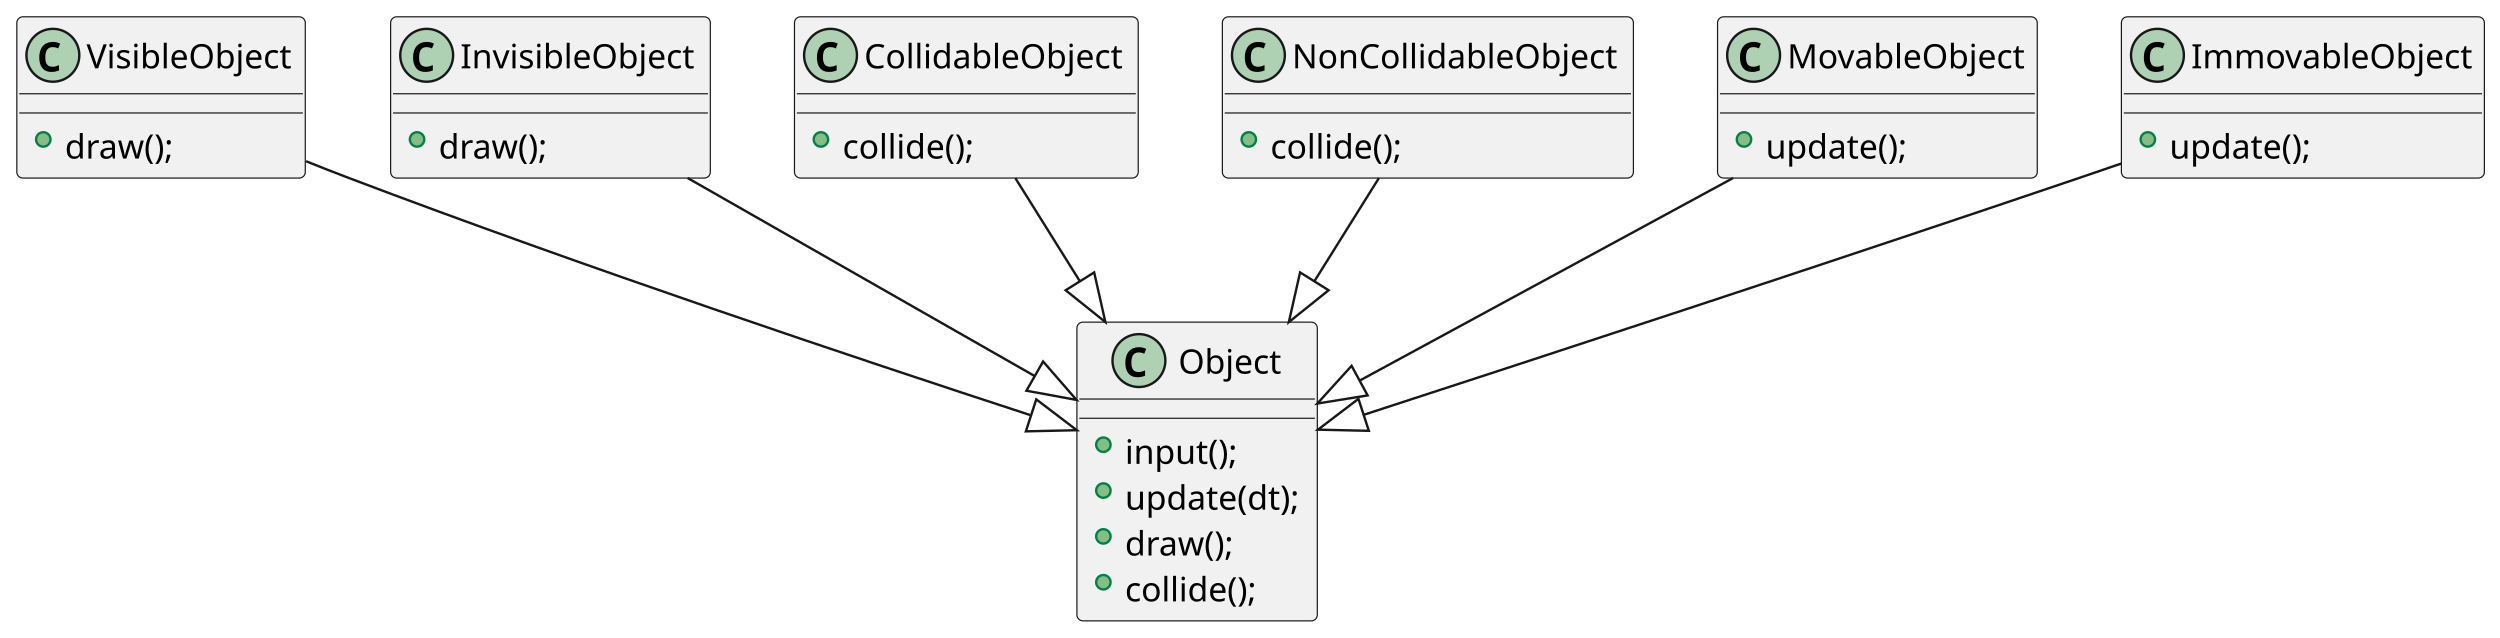
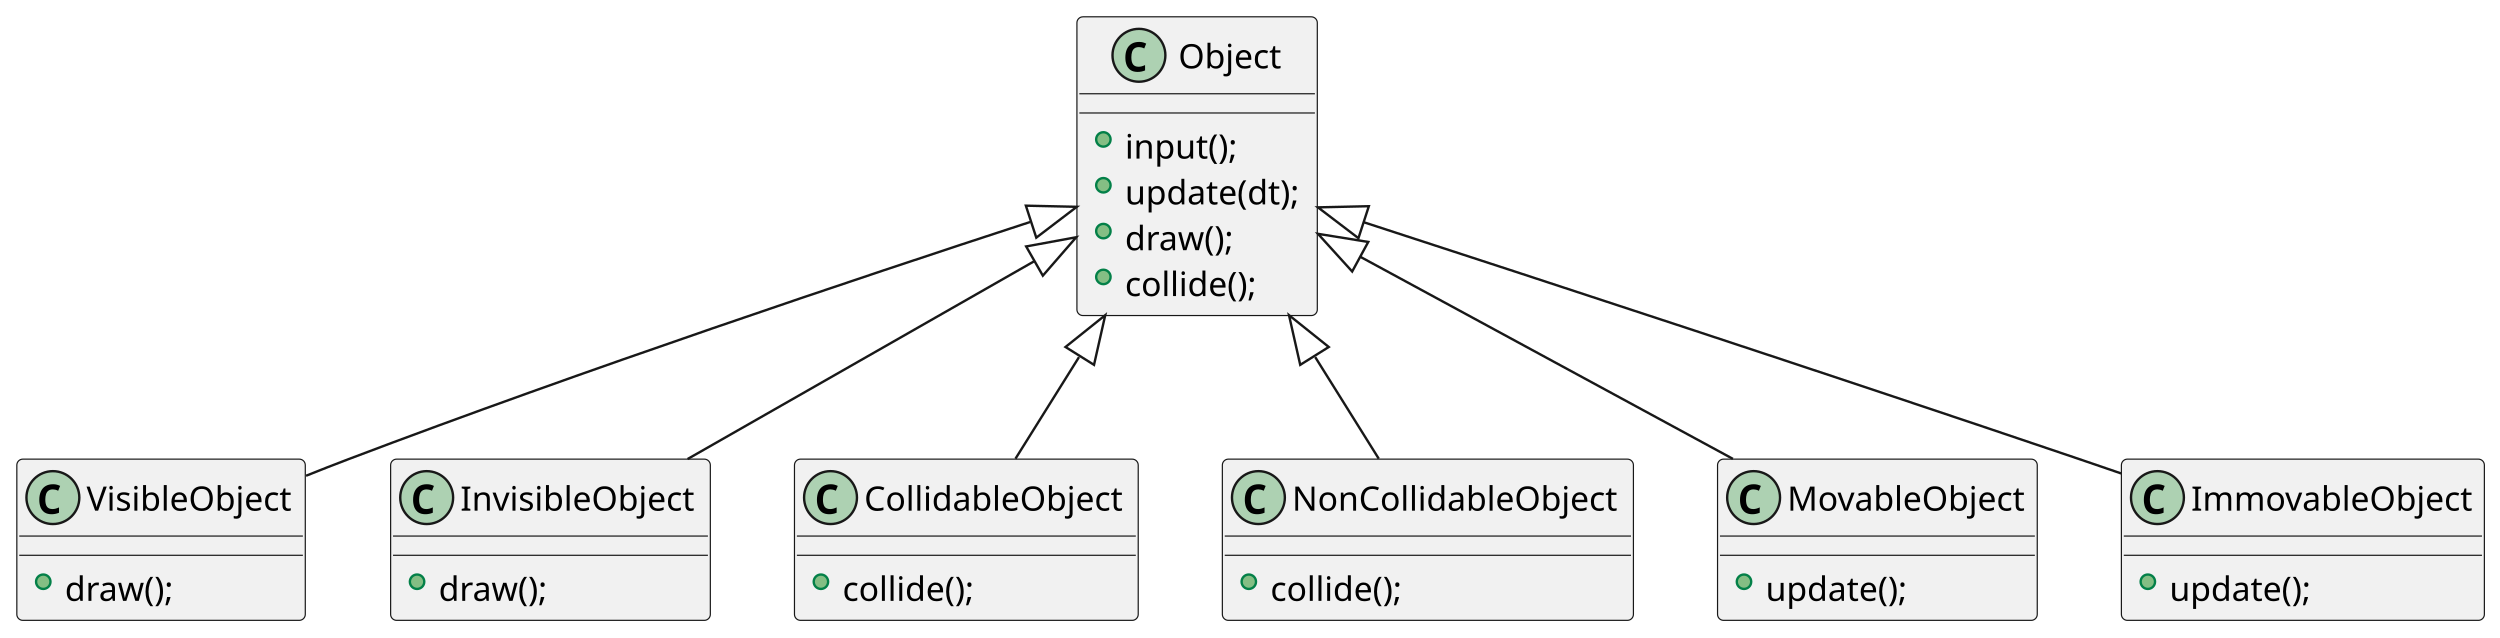
<svg xmlns="http://www.w3.org/2000/svg" contentStyleType="text/css" height="265px" preserveAspectRatio="none" style="width:1040px;height:265px;background:#FFFFFF;" version="1.1" viewBox="0 0 1040 265" width="1040px" zoomAndPan="magnify">
  <defs />
  <g>
    <g id="elem_Object">
-       <rect codeLine="1" fill="#F1F1F1" height="124.272" id="Object" rx="2.5" ry="2.5" style="stroke:#181818;stroke-width:0.5;" width="100" x="448" y="134" />
-       <ellipse cx="473.8" cy="150" fill="#ADD1B2" rx="11" ry="11" style="stroke:#181818;stroke-width:1.0;" />
-       <path d="M473.269,156.922 Q471.519,156.922 470.378,156.188 Q469.253,155.438 468.691,154.094 Q468.144,152.734 468.144,150.938 Q468.144,148.906 468.8,147.453 Q469.456,146 470.738,145.219 Q472.019,144.438 473.894,144.438 Q474.784,144.438 475.456,144.625 Q476.128,144.797 476.816,145.141 L476.003,147.156 Q475.378,146.844 474.831,146.719 Q474.3,146.594 473.816,146.594 Q472.644,146.594 471.941,147.125 Q471.238,147.656 470.941,148.609 Q470.644,149.562 470.644,150.828 Q470.644,152.844 471.363,153.812 Q472.081,154.766 473.675,154.766 Q474.269,154.766 474.894,154.609 Q475.519,154.453 476.347,154.078 L476.347,156.297 Q475.613,156.609 474.816,156.766 Q474.034,156.922 473.269,156.922 Z " fill="#000000" />
-       <text fill="#000000" font-family="sans-serif" font-size="14" lengthAdjust="spacing" textLength="44" x="490.2" y="155.432">Object</text>
-       <line style="stroke:#181818;stroke-width:0.5;" x1="449" x2="547" y1="166" y2="166" />
-       <line style="stroke:#181818;stroke-width:0.5;" x1="449" x2="547" y1="174" y2="174" />
-       <ellipse cx="459" cy="185" fill="#84BE84" rx="3" ry="3" style="stroke:#038048;stroke-width:1.0;" />
-       <text fill="#000000" font-family="sans-serif" font-size="14" lengthAdjust="spacing" textLength="48" x="468" y="192.966">input();</text>
-       <ellipse cx="459" cy="204.068" fill="#84BE84" rx="3" ry="3" style="stroke:#038048;stroke-width:1.0;" />
-       <text fill="#000000" font-family="sans-serif" font-size="14" lengthAdjust="spacing" textLength="74" x="468" y="212.034">update(dt);</text>
-       <ellipse cx="459" cy="223.136" fill="#84BE84" rx="3" ry="3" style="stroke:#038048;stroke-width:1.0;" />
-       <text fill="#000000" font-family="sans-serif" font-size="14" lengthAdjust="spacing" textLength="46" x="468" y="231.102">draw();</text>
-       <ellipse cx="459" cy="242.204" fill="#84BE84" rx="3" ry="3" style="stroke:#038048;stroke-width:1.0;" />
-       <text fill="#000000" font-family="sans-serif" font-size="14" lengthAdjust="spacing" textLength="56" x="468" y="250.17">collide();</text>
+       <rect codeLine="1" fill="#F1F1F1" height="124.272" id="Object" rx="2.5" ry="2.5" style="stroke:#181818;stroke-width:0.5;" width="100" x="448" y="7" />
+       <ellipse cx="473.8" cy="23" fill="#ADD1B2" rx="11" ry="11" style="stroke:#181818;stroke-width:1.0;" />
+       <path d="M473.269,29.922 Q471.519,29.922 470.378,29.188 Q469.253,28.438 468.691,27.094 Q468.144,25.734 468.144,23.938 Q468.144,21.906 468.8,20.453 Q469.456,19 470.738,18.219 Q472.019,17.438 473.894,17.438 Q474.784,17.438 475.456,17.625 Q476.128,17.797 476.816,18.141 L476.003,20.156 Q475.378,19.844 474.831,19.719 Q474.3,19.594 473.816,19.594 Q472.644,19.594 471.941,20.125 Q471.238,20.656 470.941,21.609 Q470.644,22.562 470.644,23.828 Q470.644,25.844 471.363,26.812 Q472.081,27.766 473.675,27.766 Q474.269,27.766 474.894,27.609 Q475.519,27.453 476.347,27.078 L476.347,29.297 Q475.613,29.609 474.816,29.766 Q474.034,29.922 473.269,29.922 Z " fill="#000000" />
+       <text fill="#000000" font-family="sans-serif" font-size="14" lengthAdjust="spacing" textLength="44" x="490.2" y="28.432">Object</text>
+       <line style="stroke:#181818;stroke-width:0.5;" x1="449" x2="547" y1="39" y2="39" />
+       <line style="stroke:#181818;stroke-width:0.5;" x1="449" x2="547" y1="47" y2="47" />
+       <ellipse cx="459" cy="58" fill="#84BE84" rx="3" ry="3" style="stroke:#038048;stroke-width:1.0;" />
+       <text fill="#000000" font-family="sans-serif" font-size="14" lengthAdjust="spacing" textLength="48" x="468" y="65.966">input();</text>
+       <ellipse cx="459" cy="77.068" fill="#84BE84" rx="3" ry="3" style="stroke:#038048;stroke-width:1.0;" />
+       <text fill="#000000" font-family="sans-serif" font-size="14" lengthAdjust="spacing" textLength="74" x="468" y="85.034">update(dt);</text>
+       <ellipse cx="459" cy="96.136" fill="#84BE84" rx="3" ry="3" style="stroke:#038048;stroke-width:1.0;" />
+       <text fill="#000000" font-family="sans-serif" font-size="14" lengthAdjust="spacing" textLength="46" x="468" y="104.102">draw();</text>
+       <ellipse cx="459" cy="115.204" fill="#84BE84" rx="3" ry="3" style="stroke:#038048;stroke-width:1.0;" />
+       <text fill="#000000" font-family="sans-serif" font-size="14" lengthAdjust="spacing" textLength="56" x="468" y="123.17">collide();</text>
    </g>
    <g id="elem_VisibleObject">
-       <rect codeLine="8" fill="#F1F1F1" height="67.068" id="VisibleObject" rx="2.5" ry="2.5" style="stroke:#181818;stroke-width:0.5;" width="120" x="7" y="7" />
-       <ellipse cx="22" cy="23" fill="#ADD1B2" rx="11" ry="11" style="stroke:#181818;stroke-width:1.0;" />
-       <path d="M21.469,29.922 Q19.719,29.922 18.578,29.188 Q17.453,28.438 16.891,27.094 Q16.344,25.734 16.344,23.938 Q16.344,21.906 17,20.453 Q17.656,19 18.938,18.219 Q20.219,17.438 22.094,17.438 Q22.984,17.438 23.656,17.625 Q24.328,17.797 25.016,18.141 L24.203,20.156 Q23.578,19.844 23.031,19.719 Q22.5,19.594 22.016,19.594 Q20.844,19.594 20.141,20.125 Q19.438,20.656 19.141,21.609 Q18.844,22.562 18.844,23.828 Q18.844,25.844 19.562,26.812 Q20.281,27.766 21.875,27.766 Q22.469,27.766 23.094,27.609 Q23.719,27.453 24.547,27.078 L24.547,29.297 Q23.812,29.609 23.016,29.766 Q22.234,29.922 21.469,29.922 Z " fill="#000000" />
-       <text fill="#000000" font-family="sans-serif" font-size="14" lengthAdjust="spacing" textLength="88" x="36" y="28.432">VisibleObject</text>
-       <line style="stroke:#181818;stroke-width:0.5;" x1="8" x2="126" y1="39" y2="39" />
-       <line style="stroke:#181818;stroke-width:0.5;" x1="8" x2="126" y1="47" y2="47" />
-       <ellipse cx="18" cy="58" fill="#84BE84" rx="3" ry="3" style="stroke:#038048;stroke-width:1.0;" />
-       <text fill="#000000" font-family="sans-serif" font-size="14" lengthAdjust="spacing" textLength="46" x="27" y="65.966">draw();</text>
+       <rect codeLine="8" fill="#F1F1F1" height="67.068" id="VisibleObject" rx="2.5" ry="2.5" style="stroke:#181818;stroke-width:0.5;" width="120" x="7" y="191" />
+       <ellipse cx="22" cy="207" fill="#ADD1B2" rx="11" ry="11" style="stroke:#181818;stroke-width:1.0;" />
+       <path d="M21.469,213.922 Q19.719,213.922 18.578,213.188 Q17.453,212.438 16.891,211.094 Q16.344,209.734 16.344,207.938 Q16.344,205.906 17,204.453 Q17.656,203 18.938,202.219 Q20.219,201.438 22.094,201.438 Q22.984,201.438 23.656,201.625 Q24.328,201.797 25.016,202.141 L24.203,204.156 Q23.578,203.844 23.031,203.719 Q22.5,203.594 22.016,203.594 Q20.844,203.594 20.141,204.125 Q19.438,204.656 19.141,205.609 Q18.844,206.562 18.844,207.828 Q18.844,209.844 19.562,210.812 Q20.281,211.766 21.875,211.766 Q22.469,211.766 23.094,211.609 Q23.719,211.453 24.547,211.078 L24.547,213.297 Q23.812,213.609 23.016,213.766 Q22.234,213.922 21.469,213.922 Z " fill="#000000" />
+       <text fill="#000000" font-family="sans-serif" font-size="14" lengthAdjust="spacing" textLength="88" x="36" y="212.432">VisibleObject</text>
+       <line style="stroke:#181818;stroke-width:0.5;" x1="8" x2="126" y1="223" y2="223" />
+       <line style="stroke:#181818;stroke-width:0.5;" x1="8" x2="126" y1="231" y2="231" />
+       <ellipse cx="18" cy="242" fill="#84BE84" rx="3" ry="3" style="stroke:#038048;stroke-width:1.0;" />
+       <text fill="#000000" font-family="sans-serif" font-size="14" lengthAdjust="spacing" textLength="46" x="27" y="249.966">draw();</text>
    </g>
    <g id="elem_InvisibleObject">
-       <rect codeLine="12" fill="#F1F1F1" height="67.068" id="InvisibleObject" rx="2.5" ry="2.5" style="stroke:#181818;stroke-width:0.5;" width="133" x="162.5" y="7" />
-       <ellipse cx="177.5" cy="23" fill="#ADD1B2" rx="11" ry="11" style="stroke:#181818;stroke-width:1.0;" />
-       <path d="M176.969,29.922 Q175.219,29.922 174.078,29.188 Q172.953,28.438 172.391,27.094 Q171.844,25.734 171.844,23.938 Q171.844,21.906 172.5,20.453 Q173.156,19 174.438,18.219 Q175.719,17.438 177.594,17.438 Q178.484,17.438 179.156,17.625 Q179.828,17.797 180.516,18.141 L179.703,20.156 Q179.078,19.844 178.531,19.719 Q178,19.594 177.516,19.594 Q176.344,19.594 175.641,20.125 Q174.938,20.656 174.641,21.609 Q174.344,22.562 174.344,23.828 Q174.344,25.844 175.062,26.812 Q175.781,27.766 177.375,27.766 Q177.969,27.766 178.594,27.609 Q179.219,27.453 180.047,27.078 L180.047,29.297 Q179.312,29.609 178.516,29.766 Q177.734,29.922 176.969,29.922 Z " fill="#000000" />
-       <text fill="#000000" font-family="sans-serif" font-size="14" lengthAdjust="spacing" textLength="101" x="191.5" y="28.432">InvisibleObject</text>
-       <line style="stroke:#181818;stroke-width:0.5;" x1="163.5" x2="294.5" y1="39" y2="39" />
-       <line style="stroke:#181818;stroke-width:0.5;" x1="163.5" x2="294.5" y1="47" y2="47" />
-       <ellipse cx="173.5" cy="58" fill="#84BE84" rx="3" ry="3" style="stroke:#038048;stroke-width:1.0;" />
-       <text fill="#000000" font-family="sans-serif" font-size="14" lengthAdjust="spacing" textLength="46" x="182.5" y="65.966">draw();</text>
+       <rect codeLine="12" fill="#F1F1F1" height="67.068" id="InvisibleObject" rx="2.5" ry="2.5" style="stroke:#181818;stroke-width:0.5;" width="133" x="162.5" y="191" />
+       <ellipse cx="177.5" cy="207" fill="#ADD1B2" rx="11" ry="11" style="stroke:#181818;stroke-width:1.0;" />
+       <path d="M176.969,213.922 Q175.219,213.922 174.078,213.188 Q172.953,212.438 172.391,211.094 Q171.844,209.734 171.844,207.938 Q171.844,205.906 172.5,204.453 Q173.156,203 174.438,202.219 Q175.719,201.438 177.594,201.438 Q178.484,201.438 179.156,201.625 Q179.828,201.797 180.516,202.141 L179.703,204.156 Q179.078,203.844 178.531,203.719 Q178,203.594 177.516,203.594 Q176.344,203.594 175.641,204.125 Q174.938,204.656 174.641,205.609 Q174.344,206.562 174.344,207.828 Q174.344,209.844 175.062,210.812 Q175.781,211.766 177.375,211.766 Q177.969,211.766 178.594,211.609 Q179.219,211.453 180.047,211.078 L180.047,213.297 Q179.312,213.609 178.516,213.766 Q177.734,213.922 176.969,213.922 Z " fill="#000000" />
+       <text fill="#000000" font-family="sans-serif" font-size="14" lengthAdjust="spacing" textLength="101" x="191.5" y="212.432">InvisibleObject</text>
+       <line style="stroke:#181818;stroke-width:0.5;" x1="163.5" x2="294.5" y1="223" y2="223" />
+       <line style="stroke:#181818;stroke-width:0.5;" x1="163.5" x2="294.5" y1="231" y2="231" />
+       <ellipse cx="173.5" cy="242" fill="#84BE84" rx="3" ry="3" style="stroke:#038048;stroke-width:1.0;" />
+       <text fill="#000000" font-family="sans-serif" font-size="14" lengthAdjust="spacing" textLength="46" x="182.5" y="249.966">draw();</text>
    </g>
    <g id="elem_CollidableObject">
-       <rect codeLine="16" fill="#F1F1F1" height="67.068" id="CollidableObject" rx="2.5" ry="2.5" style="stroke:#181818;stroke-width:0.5;" width="143" x="330.5" y="7" />
-       <ellipse cx="345.5" cy="23" fill="#ADD1B2" rx="11" ry="11" style="stroke:#181818;stroke-width:1.0;" />
-       <path d="M344.969,29.922 Q343.219,29.922 342.078,29.188 Q340.953,28.438 340.391,27.094 Q339.844,25.734 339.844,23.938 Q339.844,21.906 340.5,20.453 Q341.156,19 342.438,18.219 Q343.719,17.438 345.594,17.438 Q346.484,17.438 347.156,17.625 Q347.828,17.797 348.516,18.141 L347.703,20.156 Q347.078,19.844 346.531,19.719 Q346,19.594 345.516,19.594 Q344.344,19.594 343.641,20.125 Q342.938,20.656 342.641,21.609 Q342.344,22.562 342.344,23.828 Q342.344,25.844 343.062,26.812 Q343.781,27.766 345.375,27.766 Q345.969,27.766 346.594,27.609 Q347.219,27.453 348.047,27.078 L348.047,29.297 Q347.312,29.609 346.516,29.766 Q345.734,29.922 344.969,29.922 Z " fill="#000000" />
-       <text fill="#000000" font-family="sans-serif" font-size="14" lengthAdjust="spacing" textLength="111" x="359.5" y="28.432">CollidableObject</text>
-       <line style="stroke:#181818;stroke-width:0.5;" x1="331.5" x2="472.5" y1="39" y2="39" />
-       <line style="stroke:#181818;stroke-width:0.5;" x1="331.5" x2="472.5" y1="47" y2="47" />
-       <ellipse cx="341.5" cy="58" fill="#84BE84" rx="3" ry="3" style="stroke:#038048;stroke-width:1.0;" />
-       <text fill="#000000" font-family="sans-serif" font-size="14" lengthAdjust="spacing" textLength="56" x="350.5" y="65.966">collide();</text>
+       <rect codeLine="16" fill="#F1F1F1" height="67.068" id="CollidableObject" rx="2.5" ry="2.5" style="stroke:#181818;stroke-width:0.5;" width="143" x="330.5" y="191" />
+       <ellipse cx="345.5" cy="207" fill="#ADD1B2" rx="11" ry="11" style="stroke:#181818;stroke-width:1.0;" />
+       <path d="M344.969,213.922 Q343.219,213.922 342.078,213.188 Q340.953,212.438 340.391,211.094 Q339.844,209.734 339.844,207.938 Q339.844,205.906 340.5,204.453 Q341.156,203 342.438,202.219 Q343.719,201.438 345.594,201.438 Q346.484,201.438 347.156,201.625 Q347.828,201.797 348.516,202.141 L347.703,204.156 Q347.078,203.844 346.531,203.719 Q346,203.594 345.516,203.594 Q344.344,203.594 343.641,204.125 Q342.938,204.656 342.641,205.609 Q342.344,206.562 342.344,207.828 Q342.344,209.844 343.062,210.812 Q343.781,211.766 345.375,211.766 Q345.969,211.766 346.594,211.609 Q347.219,211.453 348.047,211.078 L348.047,213.297 Q347.312,213.609 346.516,213.766 Q345.734,213.922 344.969,213.922 Z " fill="#000000" />
+       <text fill="#000000" font-family="sans-serif" font-size="14" lengthAdjust="spacing" textLength="111" x="359.5" y="212.432">CollidableObject</text>
+       <line style="stroke:#181818;stroke-width:0.5;" x1="331.5" x2="472.5" y1="223" y2="223" />
+       <line style="stroke:#181818;stroke-width:0.5;" x1="331.5" x2="472.5" y1="231" y2="231" />
+       <ellipse cx="341.5" cy="242" fill="#84BE84" rx="3" ry="3" style="stroke:#038048;stroke-width:1.0;" />
+       <text fill="#000000" font-family="sans-serif" font-size="14" lengthAdjust="spacing" textLength="56" x="350.5" y="249.966">collide();</text>
    </g>
    <g id="elem_NonCollidableObject">
-       <rect codeLine="20" fill="#F1F1F1" height="67.068" id="NonCollidableObject" rx="2.5" ry="2.5" style="stroke:#181818;stroke-width:0.5;" width="171" x="508.5" y="7" />
-       <ellipse cx="523.5" cy="23" fill="#ADD1B2" rx="11" ry="11" style="stroke:#181818;stroke-width:1.0;" />
-       <path d="M522.969,29.922 Q521.219,29.922 520.078,29.188 Q518.953,28.438 518.391,27.094 Q517.844,25.734 517.844,23.938 Q517.844,21.906 518.5,20.453 Q519.156,19 520.438,18.219 Q521.719,17.438 523.594,17.438 Q524.484,17.438 525.156,17.625 Q525.828,17.797 526.516,18.141 L525.703,20.156 Q525.078,19.844 524.531,19.719 Q524,19.594 523.516,19.594 Q522.344,19.594 521.641,20.125 Q520.938,20.656 520.641,21.609 Q520.344,22.562 520.344,23.828 Q520.344,25.844 521.062,26.812 Q521.781,27.766 523.375,27.766 Q523.969,27.766 524.594,27.609 Q525.219,27.453 526.047,27.078 L526.047,29.297 Q525.312,29.609 524.516,29.766 Q523.734,29.922 522.969,29.922 Z " fill="#000000" />
-       <text fill="#000000" font-family="sans-serif" font-size="14" lengthAdjust="spacing" textLength="139" x="537.5" y="28.432">NonCollidableObject</text>
-       <line style="stroke:#181818;stroke-width:0.5;" x1="509.5" x2="678.5" y1="39" y2="39" />
-       <line style="stroke:#181818;stroke-width:0.5;" x1="509.5" x2="678.5" y1="47" y2="47" />
-       <ellipse cx="519.5" cy="58" fill="#84BE84" rx="3" ry="3" style="stroke:#038048;stroke-width:1.0;" />
-       <text fill="#000000" font-family="sans-serif" font-size="14" lengthAdjust="spacing" textLength="56" x="528.5" y="65.966">collide();</text>
+       <rect codeLine="20" fill="#F1F1F1" height="67.068" id="NonCollidableObject" rx="2.5" ry="2.5" style="stroke:#181818;stroke-width:0.5;" width="171" x="508.5" y="191" />
+       <ellipse cx="523.5" cy="207" fill="#ADD1B2" rx="11" ry="11" style="stroke:#181818;stroke-width:1.0;" />
+       <path d="M522.969,213.922 Q521.219,213.922 520.078,213.188 Q518.953,212.438 518.391,211.094 Q517.844,209.734 517.844,207.938 Q517.844,205.906 518.5,204.453 Q519.156,203 520.438,202.219 Q521.719,201.438 523.594,201.438 Q524.484,201.438 525.156,201.625 Q525.828,201.797 526.516,202.141 L525.703,204.156 Q525.078,203.844 524.531,203.719 Q524,203.594 523.516,203.594 Q522.344,203.594 521.641,204.125 Q520.938,204.656 520.641,205.609 Q520.344,206.562 520.344,207.828 Q520.344,209.844 521.062,210.812 Q521.781,211.766 523.375,211.766 Q523.969,211.766 524.594,211.609 Q525.219,211.453 526.047,211.078 L526.047,213.297 Q525.312,213.609 524.516,213.766 Q523.734,213.922 522.969,213.922 Z " fill="#000000" />
+       <text fill="#000000" font-family="sans-serif" font-size="14" lengthAdjust="spacing" textLength="139" x="537.5" y="212.432">NonCollidableObject</text>
+       <line style="stroke:#181818;stroke-width:0.5;" x1="509.5" x2="678.5" y1="223" y2="223" />
+       <line style="stroke:#181818;stroke-width:0.5;" x1="509.5" x2="678.5" y1="231" y2="231" />
+       <ellipse cx="519.5" cy="242" fill="#84BE84" rx="3" ry="3" style="stroke:#038048;stroke-width:1.0;" />
+       <text fill="#000000" font-family="sans-serif" font-size="14" lengthAdjust="spacing" textLength="56" x="528.5" y="249.966">collide();</text>
    </g>
    <g id="elem_MovableObject">
-       <rect codeLine="24" fill="#F1F1F1" height="67.068" id="MovableObject" rx="2.5" ry="2.5" style="stroke:#181818;stroke-width:0.5;" width="133" x="714.5" y="7" />
-       <ellipse cx="729.5" cy="23" fill="#ADD1B2" rx="11" ry="11" style="stroke:#181818;stroke-width:1.0;" />
-       <path d="M728.969,29.922 Q727.219,29.922 726.078,29.188 Q724.953,28.438 724.391,27.094 Q723.844,25.734 723.844,23.938 Q723.844,21.906 724.5,20.453 Q725.156,19 726.438,18.219 Q727.719,17.438 729.594,17.438 Q730.484,17.438 731.156,17.625 Q731.828,17.797 732.516,18.141 L731.703,20.156 Q731.078,19.844 730.531,19.719 Q730,19.594 729.516,19.594 Q728.344,19.594 727.641,20.125 Q726.938,20.656 726.641,21.609 Q726.344,22.562 726.344,23.828 Q726.344,25.844 727.062,26.812 Q727.781,27.766 729.375,27.766 Q729.969,27.766 730.594,27.609 Q731.219,27.453 732.047,27.078 L732.047,29.297 Q731.312,29.609 730.516,29.766 Q729.734,29.922 728.969,29.922 Z " fill="#000000" />
-       <text fill="#000000" font-family="sans-serif" font-size="14" lengthAdjust="spacing" textLength="101" x="743.5" y="28.432">MovableObject</text>
-       <line style="stroke:#181818;stroke-width:0.5;" x1="715.5" x2="846.5" y1="39" y2="39" />
-       <line style="stroke:#181818;stroke-width:0.5;" x1="715.5" x2="846.5" y1="47" y2="47" />
-       <ellipse cx="725.5" cy="58" fill="#84BE84" rx="3" ry="3" style="stroke:#038048;stroke-width:1.0;" />
-       <text fill="#000000" font-family="sans-serif" font-size="14" lengthAdjust="spacing" textLength="60" x="734.5" y="65.966">update();</text>
+       <rect codeLine="24" fill="#F1F1F1" height="67.068" id="MovableObject" rx="2.5" ry="2.5" style="stroke:#181818;stroke-width:0.5;" width="133" x="714.5" y="191" />
+       <ellipse cx="729.5" cy="207" fill="#ADD1B2" rx="11" ry="11" style="stroke:#181818;stroke-width:1.0;" />
+       <path d="M728.969,213.922 Q727.219,213.922 726.078,213.188 Q724.953,212.438 724.391,211.094 Q723.844,209.734 723.844,207.938 Q723.844,205.906 724.5,204.453 Q725.156,203 726.438,202.219 Q727.719,201.438 729.594,201.438 Q730.484,201.438 731.156,201.625 Q731.828,201.797 732.516,202.141 L731.703,204.156 Q731.078,203.844 730.531,203.719 Q730,203.594 729.516,203.594 Q728.344,203.594 727.641,204.125 Q726.938,204.656 726.641,205.609 Q726.344,206.562 726.344,207.828 Q726.344,209.844 727.062,210.812 Q727.781,211.766 729.375,211.766 Q729.969,211.766 730.594,211.609 Q731.219,211.453 732.047,211.078 L732.047,213.297 Q731.312,213.609 730.516,213.766 Q729.734,213.922 728.969,213.922 Z " fill="#000000" />
+       <text fill="#000000" font-family="sans-serif" font-size="14" lengthAdjust="spacing" textLength="101" x="743.5" y="212.432">MovableObject</text>
+       <line style="stroke:#181818;stroke-width:0.5;" x1="715.5" x2="846.5" y1="223" y2="223" />
+       <line style="stroke:#181818;stroke-width:0.5;" x1="715.5" x2="846.5" y1="231" y2="231" />
+       <ellipse cx="725.5" cy="242" fill="#84BE84" rx="3" ry="3" style="stroke:#038048;stroke-width:1.0;" />
+       <text fill="#000000" font-family="sans-serif" font-size="14" lengthAdjust="spacing" textLength="60" x="734.5" y="249.966">update();</text>
    </g>
    <g id="elem_ImmovableObject">
-       <rect codeLine="28" fill="#F1F1F1" height="67.068" id="ImmovableObject" rx="2.5" ry="2.5" style="stroke:#181818;stroke-width:0.5;" width="151" x="882.5" y="7" />
-       <ellipse cx="897.5" cy="23" fill="#ADD1B2" rx="11" ry="11" style="stroke:#181818;stroke-width:1.0;" />
-       <path d="M896.969,29.922 Q895.219,29.922 894.078,29.188 Q892.953,28.438 892.391,27.094 Q891.844,25.734 891.844,23.938 Q891.844,21.906 892.5,20.453 Q893.156,19 894.438,18.219 Q895.719,17.438 897.594,17.438 Q898.484,17.438 899.156,17.625 Q899.828,17.797 900.516,18.141 L899.703,20.156 Q899.078,19.844 898.531,19.719 Q898,19.594 897.516,19.594 Q896.344,19.594 895.641,20.125 Q894.938,20.656 894.641,21.609 Q894.344,22.562 894.344,23.828 Q894.344,25.844 895.062,26.812 Q895.781,27.766 897.375,27.766 Q897.969,27.766 898.594,27.609 Q899.219,27.453 900.047,27.078 L900.047,29.297 Q899.312,29.609 898.516,29.766 Q897.734,29.922 896.969,29.922 Z " fill="#000000" />
-       <text fill="#000000" font-family="sans-serif" font-size="14" lengthAdjust="spacing" textLength="119" x="911.5" y="28.432">ImmovableObject</text>
-       <line style="stroke:#181818;stroke-width:0.5;" x1="883.5" x2="1032.5" y1="39" y2="39" />
-       <line style="stroke:#181818;stroke-width:0.5;" x1="883.5" x2="1032.5" y1="47" y2="47" />
-       <ellipse cx="893.5" cy="58" fill="#84BE84" rx="3" ry="3" style="stroke:#038048;stroke-width:1.0;" />
-       <text fill="#000000" font-family="sans-serif" font-size="14" lengthAdjust="spacing" textLength="60" x="902.5" y="65.966">update();</text>
+       <rect codeLine="28" fill="#F1F1F1" height="67.068" id="ImmovableObject" rx="2.5" ry="2.5" style="stroke:#181818;stroke-width:0.5;" width="151" x="882.5" y="191" />
+       <ellipse cx="897.5" cy="207" fill="#ADD1B2" rx="11" ry="11" style="stroke:#181818;stroke-width:1.0;" />
+       <path d="M896.969,213.922 Q895.219,213.922 894.078,213.188 Q892.953,212.438 892.391,211.094 Q891.844,209.734 891.844,207.938 Q891.844,205.906 892.5,204.453 Q893.156,203 894.438,202.219 Q895.719,201.438 897.594,201.438 Q898.484,201.438 899.156,201.625 Q899.828,201.797 900.516,202.141 L899.703,204.156 Q899.078,203.844 898.531,203.719 Q898,203.594 897.516,203.594 Q896.344,203.594 895.641,204.125 Q894.938,204.656 894.641,205.609 Q894.344,206.562 894.344,207.828 Q894.344,209.844 895.062,210.812 Q895.781,211.766 897.375,211.766 Q897.969,211.766 898.594,211.609 Q899.219,211.453 900.047,211.078 L900.047,213.297 Q899.312,213.609 898.516,213.766 Q897.734,213.922 896.969,213.922 Z " fill="#000000" />
+       <text fill="#000000" font-family="sans-serif" font-size="14" lengthAdjust="spacing" textLength="119" x="911.5" y="212.432">ImmovableObject</text>
+       <line style="stroke:#181818;stroke-width:0.5;" x1="883.5" x2="1032.5" y1="223" y2="223" />
+       <line style="stroke:#181818;stroke-width:0.5;" x1="883.5" x2="1032.5" y1="231" y2="231" />
+       <ellipse cx="893.5" cy="242" fill="#84BE84" rx="3" ry="3" style="stroke:#038048;stroke-width:1.0;" />
+       <text fill="#000000" font-family="sans-serif" font-size="14" lengthAdjust="spacing" textLength="60" x="902.5" y="249.966">update();</text>
    </g>
-     <g id="link_VisibleObject_Object">
-       <path codeLine="32" d="M127.31,67.08 C133.27,69.47 139.24,71.82 145,74 C242.52,110.99 356.98,149.3 428.52,172.65 " fill="none" id="VisibleObject-to-Object" style="stroke:#181818;stroke-width:1.0;" />
-       <polygon fill="none" points="431.09,166.13,447.95,178.97,426.76,179.44,431.09,166.13" style="stroke:#181818;stroke-width:1.0;" />
+     <g id="link_Object_VisibleObject">
+       <path codeLine="32" d="M428.52,92.35 C356.98,115.7 242.52,154.01 145,191 C139.24,193.18 133.27,195.53 127.31,197.92 " fill="none" id="Object-backto-VisibleObject" style="stroke:#181818;stroke-width:1.0;" />
+       <polygon fill="none" points="426.76,85.56,447.95,86.03,431.09,98.87,426.76,85.56" style="stroke:#181818;stroke-width:1.0;" />
    </g>
-     <g id="link_InvisibleObject_Object">
-       <path codeLine="33" d="M286.05,74.05 C328.2,98.11 385.76,130.95 430.25,156.34 " fill="none" id="InvisibleObject-to-Object" style="stroke:#181818;stroke-width:1.0;" />
-       <polygon fill="none" points="433.93,150.38,447.83,166.37,426.99,162.54,433.93,150.38" style="stroke:#181818;stroke-width:1.0;" />
+     <g id="link_Object_InvisibleObject">
+       <path codeLine="33" d="M430.15,108.72 C385.66,134.11 328.15,166.92 286.02,190.96 " fill="none" id="Object-backto-InvisibleObject" style="stroke:#181818;stroke-width:1.0;" />
+       <polygon fill="none" points="426.88,102.52,447.72,98.69,433.82,114.68,426.88,102.52" style="stroke:#181818;stroke-width:1.0;" />
    </g>
-     <g id="link_CollidableObject_Object">
-       <path codeLine="34" d="M422.36,74.05 C430.28,86.71 439.72,101.81 449.2,116.97 " fill="none" id="CollidableObject-to-Object" style="stroke:#181818;stroke-width:1.0;" />
-       <polygon fill="none" points="455.17,113.32,459.84,133.99,443.3,120.74,455.17,113.32" style="stroke:#181818;stroke-width:1.0;" />
+     <g id="link_Object_CollidableObject">
+       <path codeLine="34" d="M448.87,148.55 C439.53,163.49 430.25,178.34 422.43,190.83 " fill="none" id="Object-backto-CollidableObject" style="stroke:#181818;stroke-width:1.0;" />
+       <polygon fill="none" points="443.24,144.35,459.78,131.11,455.11,151.78,443.24,144.35" style="stroke:#181818;stroke-width:1.0;" />
    </g>
-     <g id="link_NonCollidableObject_Object">
-       <path codeLine="35" d="M573.64,74.05 C565.72,86.71 556.28,101.81 546.8,116.97 " fill="none" id="NonCollidableObject-to-Object" style="stroke:#181818;stroke-width:1.0;" />
-       <polygon fill="none" points="552.7,120.74,536.16,133.99,540.83,113.32,552.7,120.74" style="stroke:#181818;stroke-width:1.0;" />
+     <g id="link_Object_NonCollidableObject">
+       <path codeLine="35" d="M547.13,148.55 C556.47,163.49 565.75,178.34 573.57,190.83 " fill="none" id="Object-backto-NonCollidableObject" style="stroke:#181818;stroke-width:1.0;" />
+       <polygon fill="none" points="540.89,151.78,536.22,131.11,552.76,144.35,540.89,151.78" style="stroke:#181818;stroke-width:1.0;" />
    </g>
-     <g id="link_MovableObject_Object">
-       <path codeLine="36" d="M720.98,74.05 C675.48,98.74 612.91,132.67 565.64,158.31 " fill="none" id="MovableObject-to-Object" style="stroke:#181818;stroke-width:1.0;" />
-       <polygon fill="none" points="568.93,164.49,548.01,167.87,562.26,152.18,568.93,164.49" style="stroke:#181818;stroke-width:1.0;" />
+     <g id="link_Object_MovableObject">
+       <path codeLine="36" d="M565.87,106.82 C613.09,132.42 675.46,166.26 720.89,190.89 " fill="none" id="Object-backto-MovableObject" style="stroke:#181818;stroke-width:1.0;" />
+       <polygon fill="none" points="562.51,112.95,548.27,97.27,569.19,100.65,562.51,112.95" style="stroke:#181818;stroke-width:1.0;" />
    </g>
-     <g id="link_ImmovableObject_Object">
-       <path codeLine="37" d="M882.41,68.04 C876.53,70.07 870.67,72.08 865,74 C761.56,109.12 641.24,148.51 567.36,172.54 " fill="none" id="ImmovableObject-to-Object" style="stroke:#181818;stroke-width:1.0;" />
-       <polygon fill="none" points="569.44,179.22,548.26,178.74,565.11,165.91,569.44,179.22" style="stroke:#181818;stroke-width:1.0;" />
+     <g id="link_Object_ImmovableObject">
+       <path codeLine="37" d="M567.36,92.46 C641.24,116.49 761.56,155.88 865,191 C870.67,192.92 876.53,194.93 882.41,196.96 " fill="none" id="Object-backto-ImmovableObject" style="stroke:#181818;stroke-width:1.0;" />
+       <polygon fill="none" points="565.11,99.09,548.26,86.26,569.44,85.78,565.11,99.09" style="stroke:#181818;stroke-width:1.0;" />
    </g>
  </g>
</svg>
